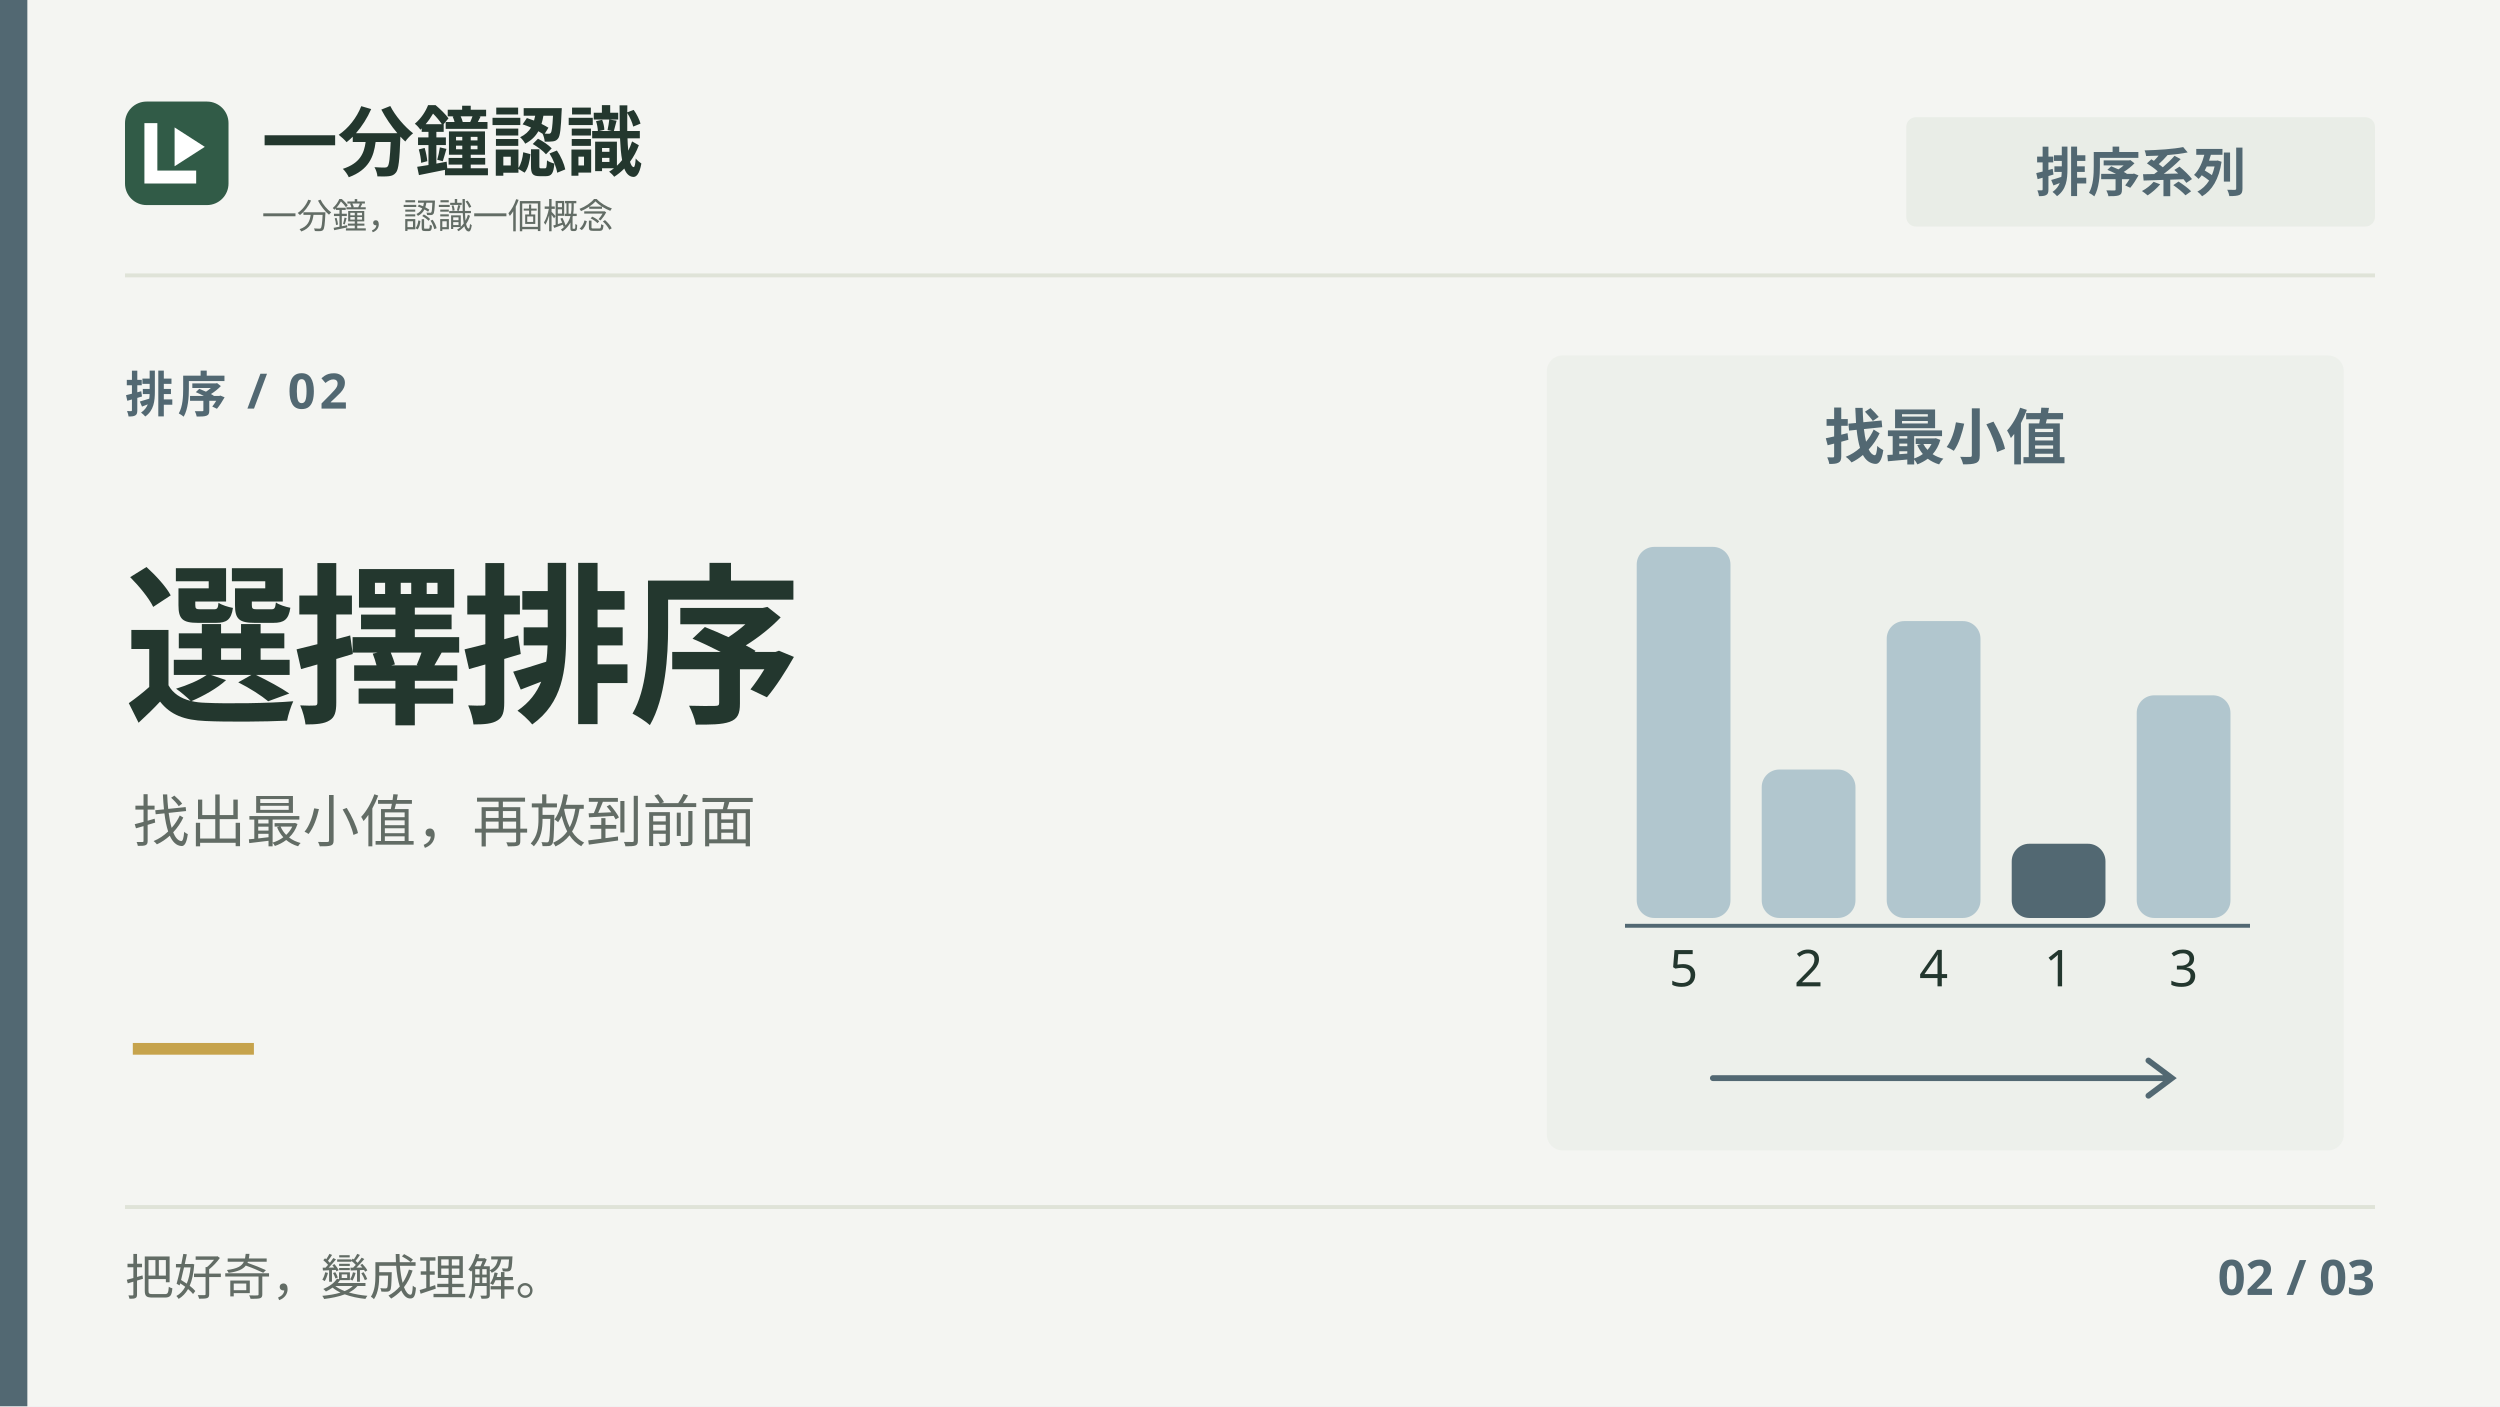
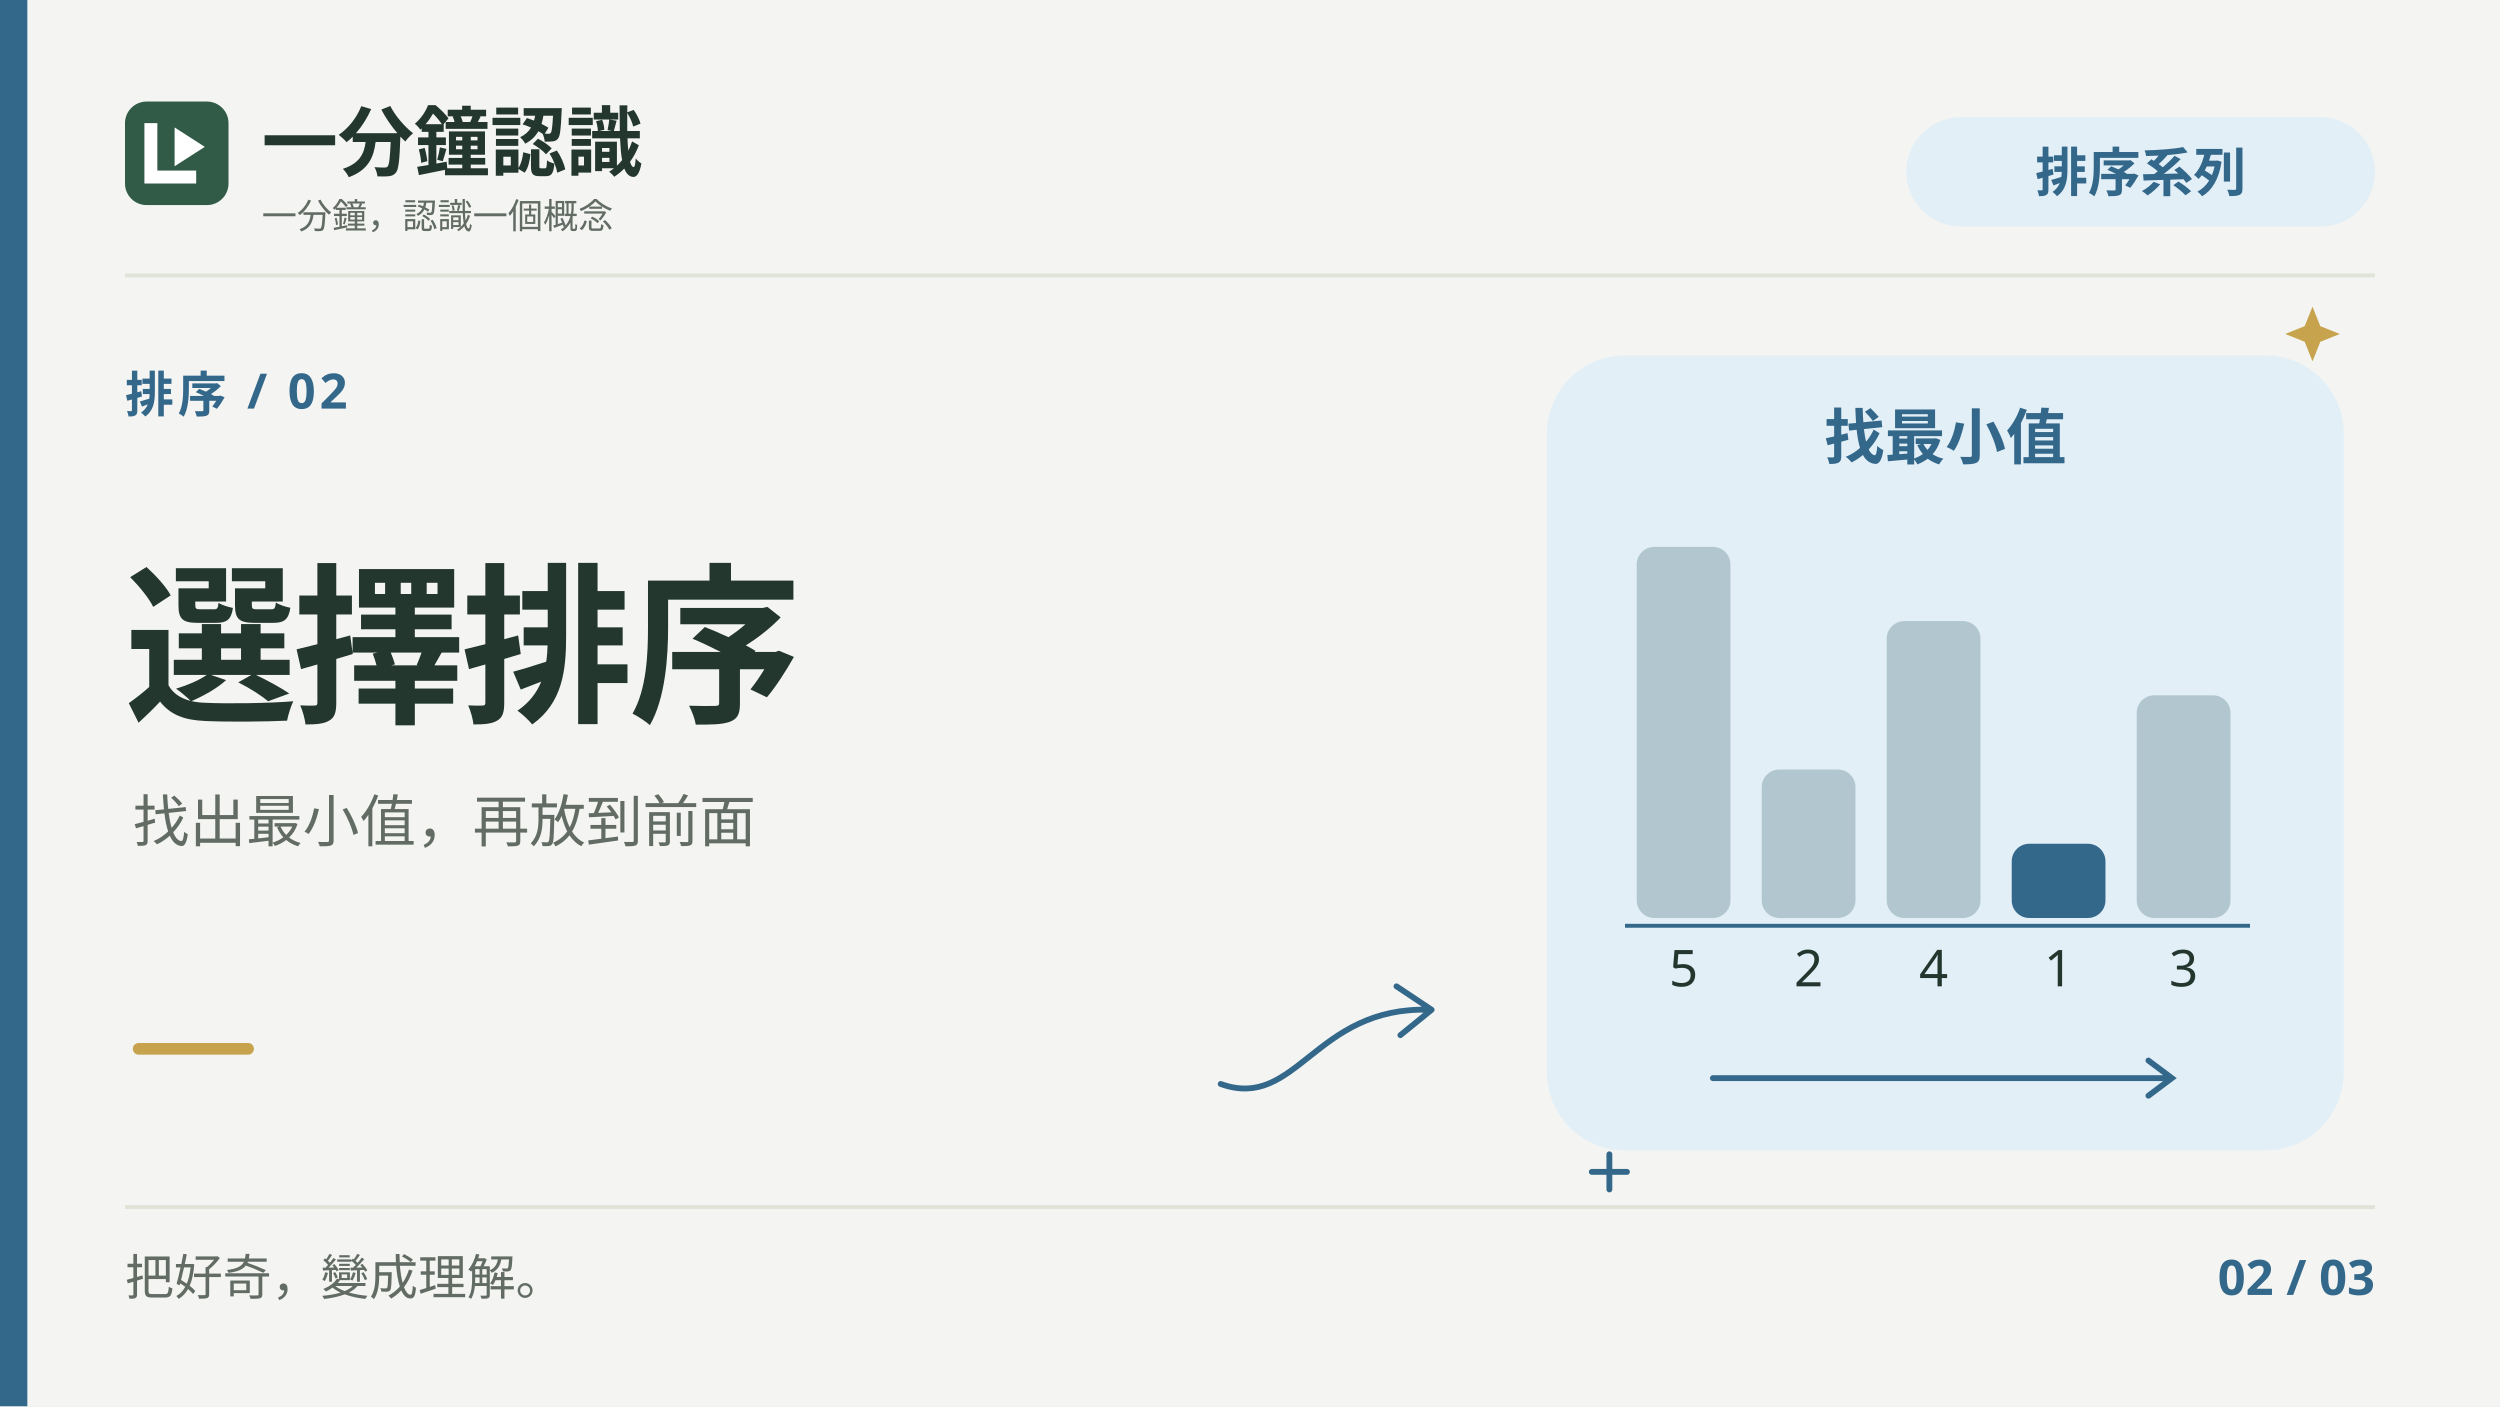
<svg xmlns="http://www.w3.org/2000/svg" width="1280" height="720" viewBox="0 0 1280 720" role="img" aria-labelledby="title desc">
  <g font-family="Microsoft JhengHei, PingFang TC, Noto Sans TC, sans-serif">
    <rect x="0" y="0" width="1280" height="720" rx="0" fill="#f4f5f2" />
-     <rect x="0" y="0" width="14" height="720" rx="0" fill="#526872" />
+     <rect x="0" y="0" width="14" height="720" rx="0" fill="#34688b" />
    <path d="M64 141h1152M64 618h1152" stroke="#dfe3d8" stroke-width="2" />
    <svg x="64" y="52" width="53" height="53" viewBox="0 0 48 48">
      <rect width="48" height="48" rx="10" fill="#315b47" />
      <path d="M15 10v22h18v6H9V10z" fill="#ffffff" />
      <path d="m23 12 14 9-14 9z" fill="#ffffff" />
    </svg>
    <text x="134" y="87" font-size="39" fill="#23372e" font-weight="800">一分鐘認識</text>
    <text x="134" y="117" font-size="18" fill="#626c65">一分鐘，認識一個概念</text>
-     <rect x="976" y="60" width="240" height="56" rx="5" fill="#e9ede7" />
-     <text x="1096" y="98" font-size="27" fill="#526872" text-anchor="middle" font-weight="700">排序系列</text>
-     <rect x="792" y="182" width="408" height="407" rx="8" fill="#edf0eb" />
-     <text x="64" y="211" font-size="25" fill="#526872" font-weight="700" letter-spacing="2">排序 / 02</text>
+     <rect x="976" y="60" width="240" height="56" rx="28" fill="#e2eff7" />
+     <text x="1096" y="98" font-size="27" fill="#34688b" text-anchor="middle" font-weight="700">排序系列</text>
+     <rect x="792" y="182" width="408" height="407" rx="40" fill="#e2eff7" />
+     <text x="64" y="211" font-size="25" fill="#34688b" font-weight="700" letter-spacing="2">排序 / 02</text>
    <text x="64" y="363" font-size="88" fill="#23372e" font-weight="800" letter-spacing="-2">選擇排序</text>
    <text x="68" y="431" font-size="29" fill="#626c65">找出最小值，再放到前面</text>
-     <rect x="68" y="534" width="62" height="6" rx="0" fill="#c6a34c" />
+     <rect x="68" y="534" width="62" height="6" rx="3" fill="#c6a34c" />
+     <path d="M625 555c39 14 48-40 107-38m-17-12 18 12-16 13" fill="none" stroke="#34688b" stroke-width="3" stroke-linecap="round" stroke-linejoin="round" />
+     <path d="m1184 157 4 10 10 4-10 4-4 10-4-10-10-4 10-4Z" fill="#c6a34c" />
+     <path d="M824 591v18m-9-9h18" fill="none" stroke="#34688b" stroke-width="3" stroke-linecap="round" />
    <rect x="838" y="280" width="48" height="190" rx="9" fill="#b1c6ce" />
    <text x="862" y="505" font-size="26" fill="#23372e" text-anchor="middle">5</text>
    <rect x="902" y="394" width="48" height="76" rx="9" fill="#b1c6ce" />
    <text x="926" y="505" font-size="26" fill="#23372e" text-anchor="middle">2</text>
    <rect x="966" y="318" width="48" height="152" rx="9" fill="#b1c6ce" />
    <text x="990" y="505" font-size="26" fill="#23372e" text-anchor="middle">4</text>
-     <rect x="1030" y="432" width="48" height="38" rx="9" fill="#526872" />
+     <rect x="1030" y="432" width="48" height="38" rx="9" fill="#34688b" />
    <text x="1054" y="505" font-size="26" fill="#23372e" text-anchor="middle">1</text>
    <rect x="1094" y="356" width="48" height="114" rx="9" fill="#b1c6ce" />
    <text x="1118" y="505" font-size="26" fill="#23372e" text-anchor="middle">3</text>
-     <path d="M832 474h320" stroke="#526872" stroke-width="2" />
-     <text x="996" y="235" font-size="31" fill="#526872" text-anchor="middle" font-weight="700">找最小值</text>
-     <path d="M877 552h235m-12-9 12 9-12 9" fill="none" stroke="#526872" stroke-width="3" stroke-linecap="round" />
+     <path d="M832 474h320" stroke="#34688b" stroke-width="2" />
+     <text x="996" y="235" font-size="31" fill="#34688b" text-anchor="middle" font-weight="700">找最小值</text>
+     <path d="M877 552h235m-12-9 12 9-12 9" fill="none" stroke="#34688b" stroke-width="3" stroke-linecap="round" />
    <text x="64" y="663" font-size="25" fill="#626c65">把好奇，變成理解。</text>
-     <text x="1216" y="663" font-size="25" fill="#526872" text-anchor="end" font-weight="700">02 / 03</text>
+     <text x="1216" y="663" font-size="25" fill="#34688b" text-anchor="end" font-weight="700">02 / 03</text>
  </g>
</svg>
